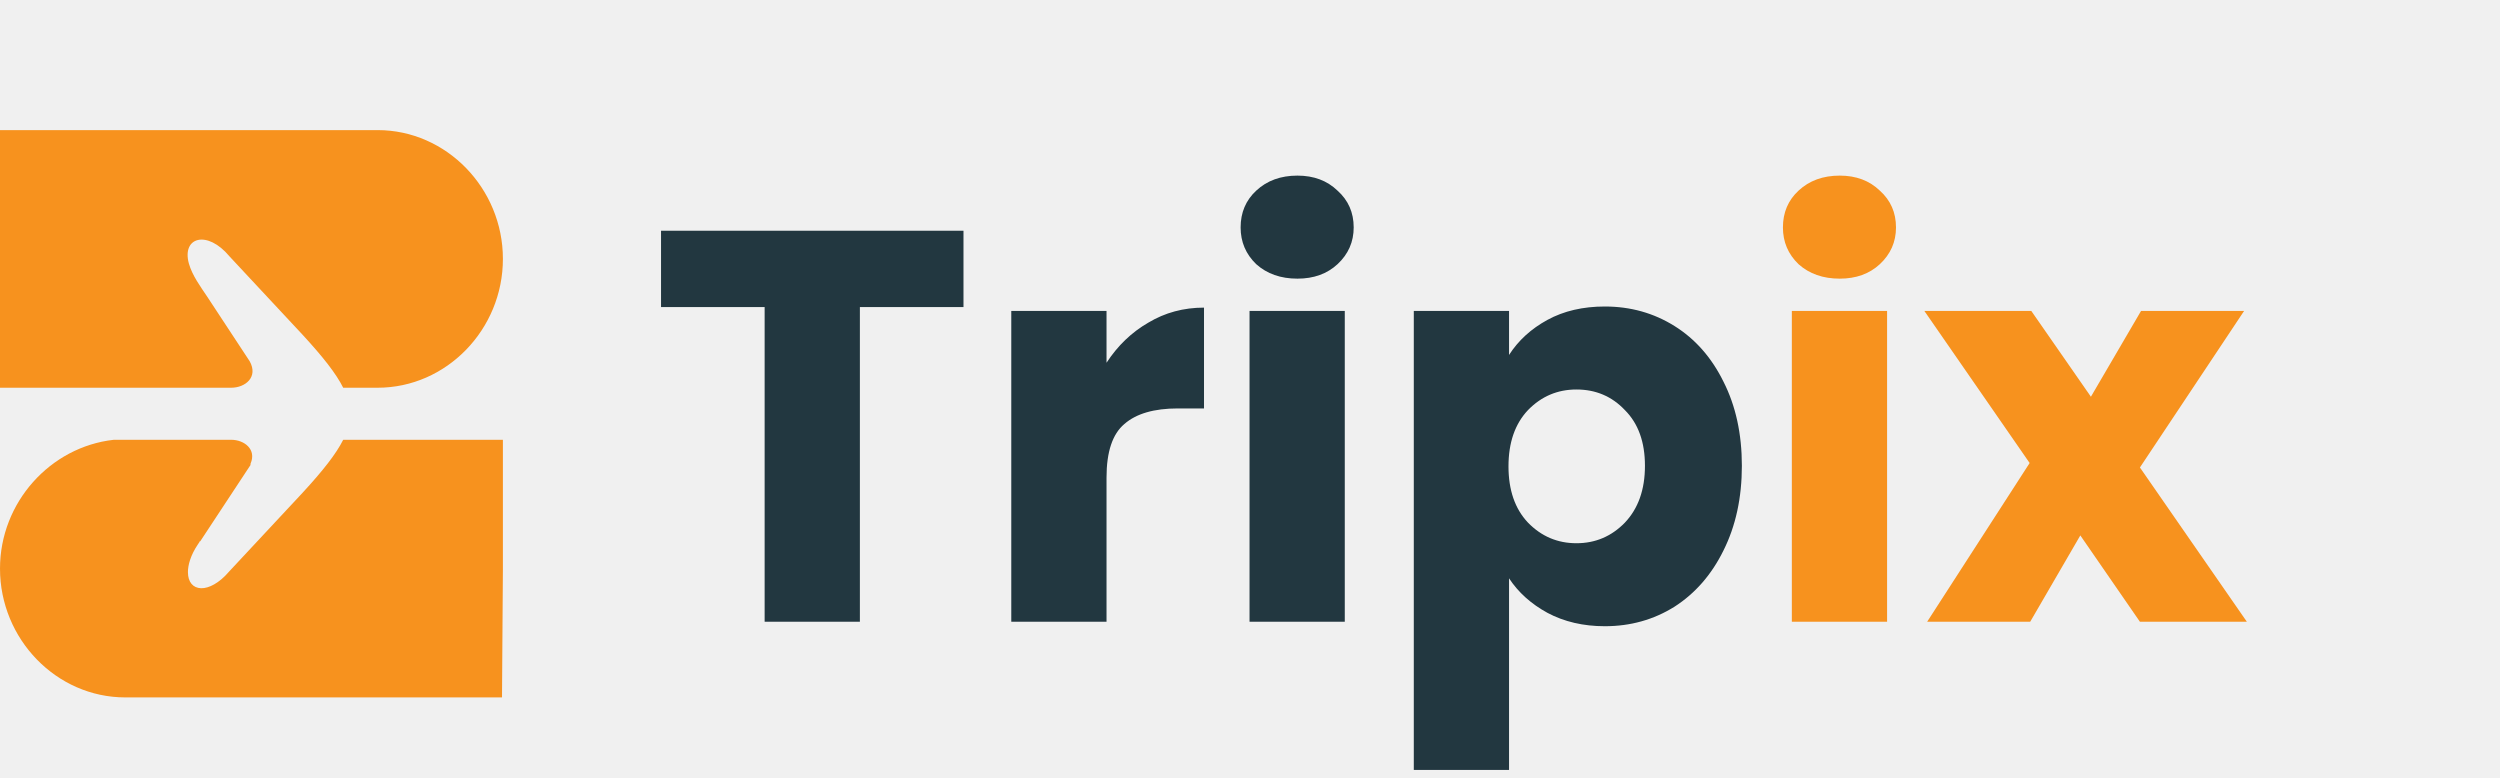
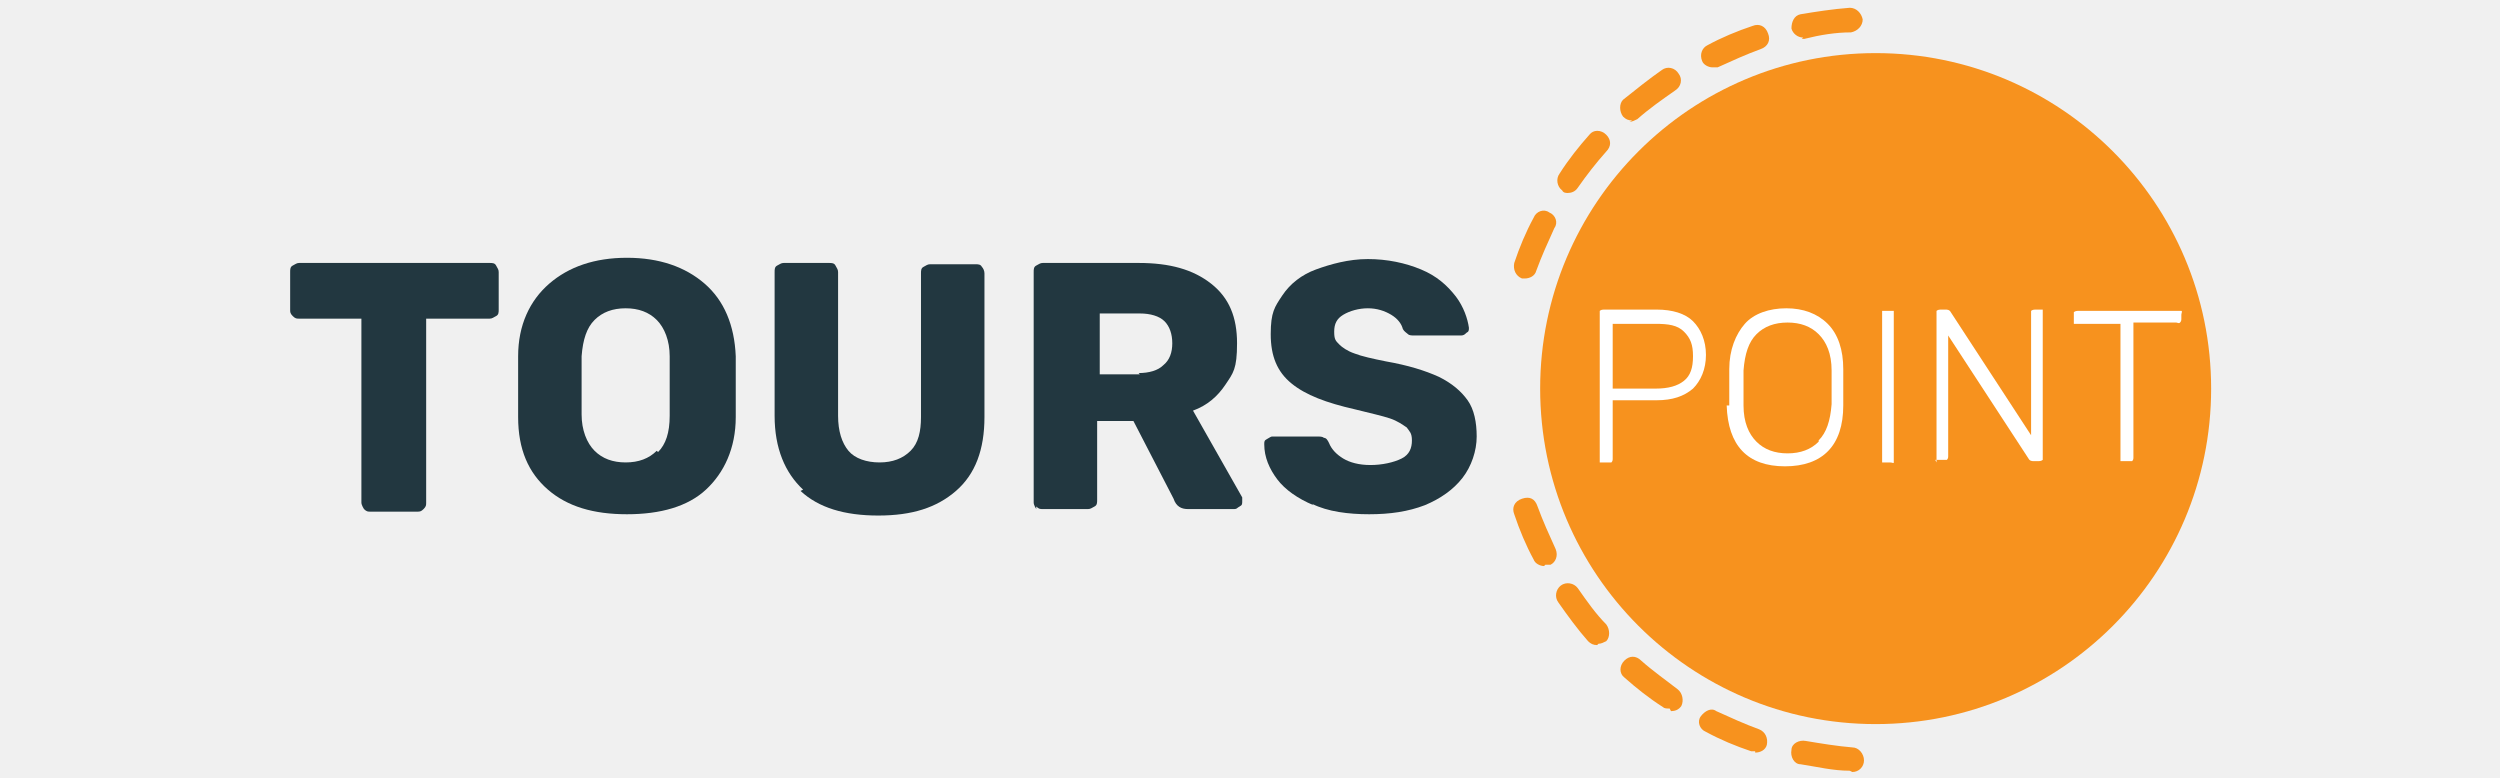
- <svg xmlns="http://www.w3.org/2000/svg" width="193" height="60" viewBox="0 0 193 60" fill="none">
-   <path d="M38.824 43.895V33.951H26.495C25.951 35.041 24.929 36.335 23.362 38.038L17.709 44.1C16.142 45.939 14.508 45.734 14.508 44.168C14.508 43.623 14.712 42.874 15.257 42.056L15.393 41.852C15.393 41.784 15.461 41.784 15.461 41.784L19.276 35.995C19.344 35.926 19.344 35.858 19.344 35.79C19.82 34.7 18.867 33.951 17.845 33.951H8.786C3.882 34.496 0 38.787 0 43.895C0 49.344 4.359 53.84 9.672 53.84H38.755L38.824 43.895ZM23.362 25.846C24.929 27.549 25.951 28.843 26.495 29.933H29.152C34.464 29.933 38.824 25.437 38.824 19.988C38.824 14.54 34.464 10.044 29.152 10.044H0V29.933H17.845C18.935 29.933 19.957 29.115 19.276 27.889L16.006 22.917C15.461 22.1 14.848 21.282 14.576 20.329C14.031 18.286 16.006 17.741 17.709 19.784L23.362 25.846Z" fill="#F7921E" />
-   <path d="M74.381 17.814V23.705H66.383V48H59.03V23.705H51.032V17.814H74.381ZM85.424 28.005C86.284 26.686 87.359 25.654 88.649 24.909C89.939 24.135 91.373 23.748 92.949 23.748V31.531H90.928C89.094 31.531 87.718 31.932 86.8 32.735C85.883 33.509 85.424 34.885 85.424 36.863V48H78.071V24.006H85.424V28.005ZM100.162 21.512C98.872 21.512 97.811 21.139 96.98 20.394C96.177 19.62 95.776 18.674 95.776 17.556C95.776 16.409 96.177 15.463 96.98 14.718C97.811 13.944 98.872 13.557 100.162 13.557C101.423 13.557 102.455 13.944 103.258 14.718C104.089 15.463 104.505 16.409 104.505 17.556C104.505 18.674 104.089 19.62 103.258 20.394C102.455 21.139 101.423 21.512 100.162 21.512ZM103.817 24.006V48H96.464V24.006H103.817ZM116.498 27.403C117.215 26.285 118.204 25.382 119.465 24.694C120.727 24.006 122.203 23.662 123.894 23.662C125.872 23.662 127.664 24.164 129.269 25.167C130.875 26.17 132.136 27.604 133.053 29.467C133.999 31.33 134.472 33.495 134.472 35.96C134.472 38.425 133.999 40.604 133.053 42.496C132.136 44.359 130.875 45.807 129.269 46.839C127.664 47.842 125.872 48.344 123.894 48.344C122.232 48.344 120.755 48 119.465 47.312C118.204 46.624 117.215 45.735 116.498 44.646V59.438H109.145V24.006H116.498V27.403ZM126.99 35.96C126.99 34.125 126.474 32.692 125.442 31.66C124.439 30.599 123.192 30.069 121.701 30.069C120.239 30.069 118.992 30.599 117.96 31.66C116.957 32.721 116.455 34.168 116.455 36.003C116.455 37.838 116.957 39.285 117.96 40.346C118.992 41.407 120.239 41.937 121.701 41.937C123.163 41.937 124.41 41.407 125.442 40.346C126.474 39.257 126.99 37.795 126.99 35.96Z" fill="#223740" />
-   <path d="M142.028 21.512C140.738 21.512 139.677 21.139 138.846 20.394C138.043 19.62 137.642 18.674 137.642 17.556C137.642 16.409 138.043 15.463 138.846 14.718C139.677 13.944 140.738 13.557 142.028 13.557C143.289 13.557 144.321 13.944 145.124 14.718C145.955 15.463 146.371 16.409 146.371 17.556C146.371 18.674 145.955 19.62 145.124 20.394C144.321 21.139 143.289 21.512 142.028 21.512ZM145.683 24.006V48H138.33V24.006H145.683ZM165.202 48L160.601 41.335L156.731 48H148.776L156.688 35.745L148.561 24.006H156.817L161.418 30.628L165.288 24.006H173.243L165.202 36.089L173.458 48H165.202Z" fill="#F7921E" />
+ <svg xmlns="http://www.w3.org/2000/svg" id="Layer_1" version="1.1" viewBox="0 0 193 60">
+   <defs>
+     <style>
+       .st0 {
+         fill: #f7921e;
+       }
+ 
+       .st1 {
+         fill: #fff;
+       }
+ 
+       .st2 {
+         fill: #223740;
+       }
+     </style>
+   </defs>
+   <circle class="st0" cx="144.8" cy="30" r="25.9" />
+   <path class="st0" d="M117.8,21.5c0,0-.2,0-.3,0-.5-.2-.7-.7-.6-1.2.4-1.2.9-2.4,1.5-3.5.2-.5.8-.7,1.2-.4.5.2.7.8.4,1.2-.5,1.1-1,2.2-1.4,3.3-.1.4-.5.6-.9.6ZM121.1,14.9c-.2,0-.4,0-.5-.2-.4-.3-.5-.9-.2-1.3.7-1.1,1.5-2.1,2.3-3,.3-.4.9-.4,1.3,0s.4.9,0,1.3c-.8.9-1.5,1.8-2.2,2.8-.2.3-.5.4-.8.4h0ZM126,9.3c-.3,0-.5-.1-.7-.3-.3-.4-.3-1,0-1.3,1-.8,2-1.6,3-2.3.4-.3,1-.2,1.3.3.3.4.2,1-.3,1.3-1,.7-2,1.4-2.9,2.2-.2.1-.4.2-.6.2h0ZM132.2,5.2c-.3,0-.7-.2-.8-.5-.2-.5,0-1,.4-1.2,1.1-.6,2.3-1.1,3.5-1.5.5-.2,1,0,1.2.6.2.5,0,1-.6,1.2-1.1.4-2.2.9-3.3,1.4-.1,0-.3,0-.4,0h0ZM139.2,2.9c-.4,0-.8-.3-.9-.7,0-.5.2-1,.7-1.1,1.2-.2,2.5-.4,3.8-.5.5,0,.9.4,1,.9,0,.5-.4.9-.9,1-1.2,0-2.4.2-3.6.5h-.2,0Z" />
+   <g>
+     <path class="st2" d="M28.1,39.3s-.2-.3-.2-.5v-14.2h-4.8c-.2,0-.3,0-.5-.2-.2-.2-.2-.3-.2-.5v-2.9c0-.2,0-.4.2-.5.2-.1.3-.2.5-.2h14.7c.2,0,.4,0,.5.2s.2.3.2.5v2.9c0,.2,0,.4-.2.5s-.3.2-.5.2h-4.9v14.2c0,.2,0,.3-.2.5s-.3.2-.5.2h-3.6c-.2,0-.3,0-.5-.2h0Z" />
+     <path class="st2" d="M42.3,37.8c-1.5-1.3-2.3-3.1-2.3-5.6v-4.7c0-2.4.9-4.3,2.4-5.6s3.5-2,6-2,4.5.7,6,2c1.5,1.3,2.3,3.2,2.4,5.6,0,1.1,0,1.8,0,2.4s0,1.3,0,2.3c0,2.4-.9,4.3-2.3,5.6s-3.5,1.9-6.1,1.9-4.6-.6-6.1-1.9h0ZM50.8,34.9c.6-.6.9-1.5.9-2.8,0-1.1,0-1.8,0-2.3s0-1.2,0-2.3c0-1.2-.4-2.2-1-2.8s-1.4-.9-2.4-.9-1.8.3-2.4.9-.9,1.5-1,2.8v4.5c0,1.2.4,2.2,1,2.8.6.6,1.4.9,2.4.9s1.8-.3,2.4-.9Z" />
+     <path class="st2" d="M62,37.8c-1.4-1.3-2.2-3.2-2.2-5.7v-11.1c0-.2,0-.4.2-.5s.3-.2.5-.2h3.5c.2,0,.4,0,.5.2s.2.3.2.5v11.1c0,1.2.3,2.1.8,2.7.5.6,1.4.9,2.4.9s1.8-.3,2.4-.9c.6-.6.8-1.5.8-2.6v-11.1c0-.2,0-.4.2-.5s.3-.2.5-.2h3.5c.2,0,.4,0,.5.2.1.1.2.3.2.5v11.1c0,2.5-.7,4.4-2.2,5.7s-3.4,1.9-6,1.9-4.6-.6-6-1.9h0Z" />
+     <path class="st2" d="M80,39.3s-.2-.3-.2-.5v-17.8c0-.2,0-.4.2-.5s.3-.2.5-.2h7.4c2.4,0,4.2.5,5.6,1.6s2,2.6,2,4.6-.3,2.3-.9,3.2c-.6.9-1.4,1.6-2.5,2l3.8,6.7s0,.2,0,.3c0,.2,0,.3-.2.4s-.2.2-.4.2h-3.6c-.5,0-.9-.2-1.1-.8l-3.1-6h-2.8v6.1c0,.2,0,.4-.2.5s-.3.2-.5.2h-3.5c-.2,0-.3,0-.5-.2h0ZM87.9,28.8c.8,0,1.5-.2,1.9-.6.5-.4.7-1,.7-1.7s-.2-1.3-.6-1.7-1.1-.6-1.9-.6h-3.1v4.7h3.1,0Z" />
+     <path class="st2" d="M101.4,39c-1.2-.5-2.2-1.2-2.8-2s-1-1.7-1-2.7c0-.2,0-.3.2-.4s.3-.2.4-.2h3.5c.2,0,.4,0,.5.1.2,0,.3.2.4.4.2.5.6.9,1.1,1.2s1.2.5,2.1.5,1.8-.2,2.4-.5.8-.8.8-1.4-.2-.7-.4-1c-.3-.2-.7-.5-1.3-.7s-1.5-.4-2.7-.7c-2.2-.5-3.8-1.1-4.9-2-1.1-.9-1.6-2.1-1.6-3.8s.3-2.1.9-3,1.5-1.6,2.6-2,2.5-.8,4-.8,2.9.3,4.1.8c1.2.5,2,1.2,2.7,2.1.6.8.9,1.7,1,2.4,0,.2,0,.3-.2.4-.1.1-.2.2-.4.2h-3.6c-.2,0-.4,0-.5-.1s-.3-.2-.4-.4c-.1-.4-.4-.8-.9-1.1-.5-.3-1.1-.5-1.8-.5s-1.4.2-1.9.5c-.5.3-.7.7-.7,1.3s.1.7.4,1c.2.2.6.5,1.2.7.5.2,1.4.4,2.4.6,1.7.3,3,.7,4.1,1.2,1,.5,1.7,1.1,2.2,1.8s.7,1.7.7,2.8-.4,2.3-1.1,3.2-1.7,1.6-2.9,2.1c-1.3.5-2.7.7-4.3.7s-3.2-.2-4.4-.8h0Z" />
+     <path class="st1" d="M123.5,35.7s0-.1,0-.3v-11.1c0-.1,0-.2,0-.3,0,0,.1-.1.3-.1h4.1c1.2,0,2.2.3,2.8.9s1,1.5,1,2.6-.4,2-1,2.6c-.7.6-1.6.9-2.8.9h-3.4v4.5c0,.1,0,.2-.1.3,0,0-.2,0-.3,0h-.3c-.1,0-.2,0-.3,0h0ZM127.8,30c1,0,1.7-.2,2.2-.6.5-.4.7-1,.7-1.9s-.2-1.4-.7-1.9-1.2-.6-2.2-.6h-3.3v5h3.3Z" />
+     <path class="st1" d="M133.5,31.3v-2.8c0-1.5.5-2.7,1.2-3.5s1.9-1.2,3.2-1.2,2.4.4,3.2,1.2c.8.8,1.2,2,1.2,3.5,0,.7,0,1.2,0,1.4s0,.7,0,1.4c0,3.1-1.6,4.7-4.5,4.7s-4.4-1.6-4.5-4.7ZM140.4,34c.6-.6.9-1.5,1-2.8,0-.7,0-1.1,0-1.3s0-.7,0-1.3c0-1.3-.4-2.2-1-2.8-.6-.6-1.4-.9-2.4-.9s-1.8.3-2.4.9c-.6.6-.9,1.5-1,2.8v2.7c0,1.3.4,2.2,1,2.8s1.4.9,2.4.9,1.8-.3,2.4-.9h0Z" />
+     <path class="st1" d="M145.3,35.7s0-.1,0-.3v-11.1c0-.1,0-.2,0-.3,0,0,.1,0,.3,0h.3c.1,0,.2,0,.3,0,0,0,0,.1,0,.3v11.1c0,.1,0,.2,0,.3s-.1,0-.3,0h-.3c-.1,0-.2,0-.3,0Z" />
+     <path class="st1" d="M149.5,35.7s0-.1,0-.3v-11.1c0-.1,0-.2,0-.3,0,0,.1-.1.3-.1h.4c.1,0,.3,0,.4.2l6.2,9.5v-9.3c0-.1,0-.2,0-.3,0,0,.1-.1.3-.1h.3c.1,0,.2,0,.3,0,0,0,0,.2,0,.3v11c0,.1,0,.2,0,.3,0,0-.1.1-.3.1h-.4c-.1,0-.3,0-.4-.2l-6.2-9.5v9.3c0,.1,0,.2-.1.3,0,0-.2,0-.3,0h-.3c-.1,0-.2,0-.3,0h0Z" />
+     <path class="st1" d="M163.7,35.7s0-.1,0-.3v-10.4h-3.3c-.1,0-.2,0-.3,0,0,0,0-.1,0-.3v-.3c0-.1,0-.2,0-.3,0,0,.1-.1.3-.1h7.7c.1,0,.2,0,.3,0s0,.2,0,.3v.3c0,.1,0,.2-.1.3s-.2,0-.3,0h-3.3v10.4c0,.1,0,.2-.1.3,0,0-.2,0-.3,0h-.3c-.1,0-.2,0-.3,0h0Z" />
+   </g>
+   <path class="st0" d="M142.8,59.5h0c-1.3,0-2.5-.3-3.8-.5-.5,0-.8-.6-.7-1.1,0-.5.6-.8,1.1-.7,1.2.2,2.4.4,3.6.5.5,0,.9.5.9,1,0,.5-.4.9-.9.9h0ZM135.5,58c0,0-.2,0-.3,0-1.2-.4-2.4-.9-3.5-1.5-.5-.2-.7-.8-.4-1.2s.8-.7,1.2-.4c1.1.5,2.2,1,3.3,1.4.5.2.7.7.6,1.2-.1.4-.5.6-.9.6h0ZM128.9,54.7c-.2,0-.4,0-.5-.1-1.1-.7-2.1-1.5-3-2.3-.4-.3-.4-.9,0-1.3s.9-.4,1.3,0c.9.8,1.9,1.5,2.8,2.2.4.3.5.9.3,1.3-.2.3-.5.4-.8.4h0ZM123.3,49.8c-.3,0-.5-.1-.7-.3-.8-.9-1.6-2-2.3-3-.3-.4-.2-1,.2-1.3.4-.3,1-.2,1.3.2.7,1,1.4,2,2.2,2.8.3.4.3,1,0,1.3-.2.1-.4.2-.6.2h0ZM119.2,43.7c-.3,0-.7-.2-.8-.5-.6-1.1-1.1-2.3-1.5-3.5-.2-.5,0-1,.6-1.2s1,0,1.2.6c.4,1.1.9,2.2,1.4,3.3.2.5,0,1-.4,1.2-.1,0-.3,0-.4,0h0Z" />
</svg>
